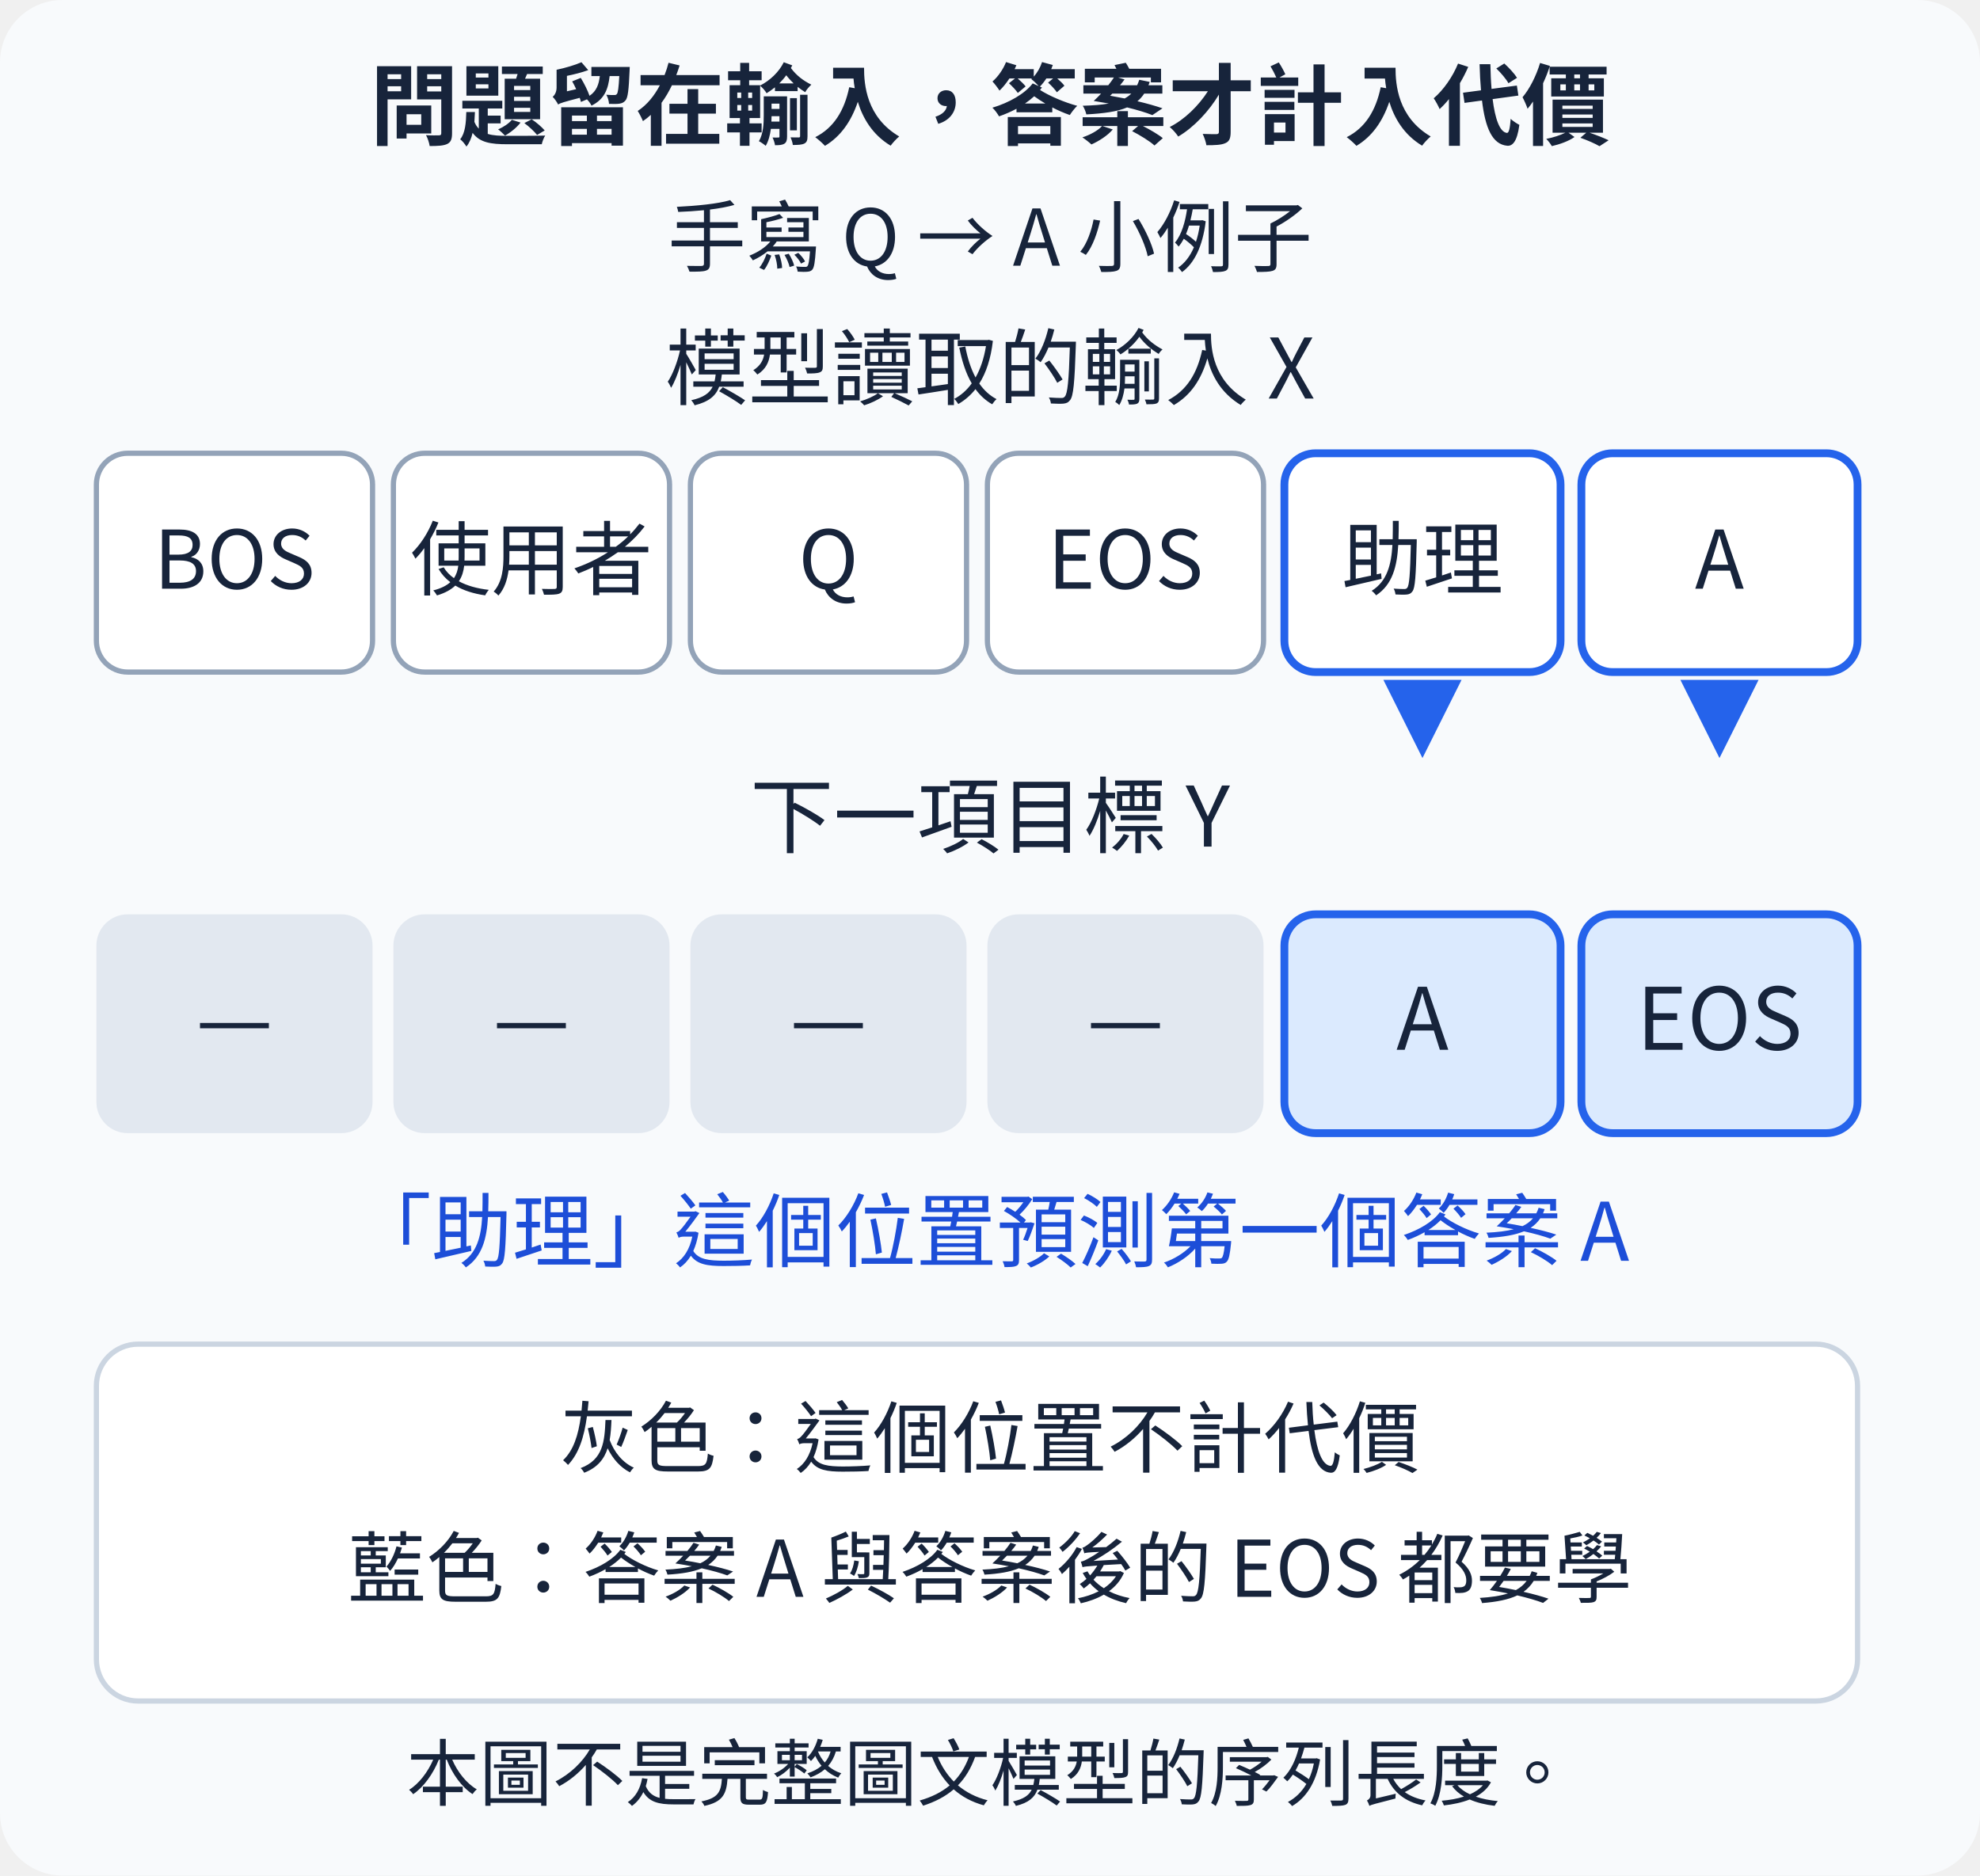
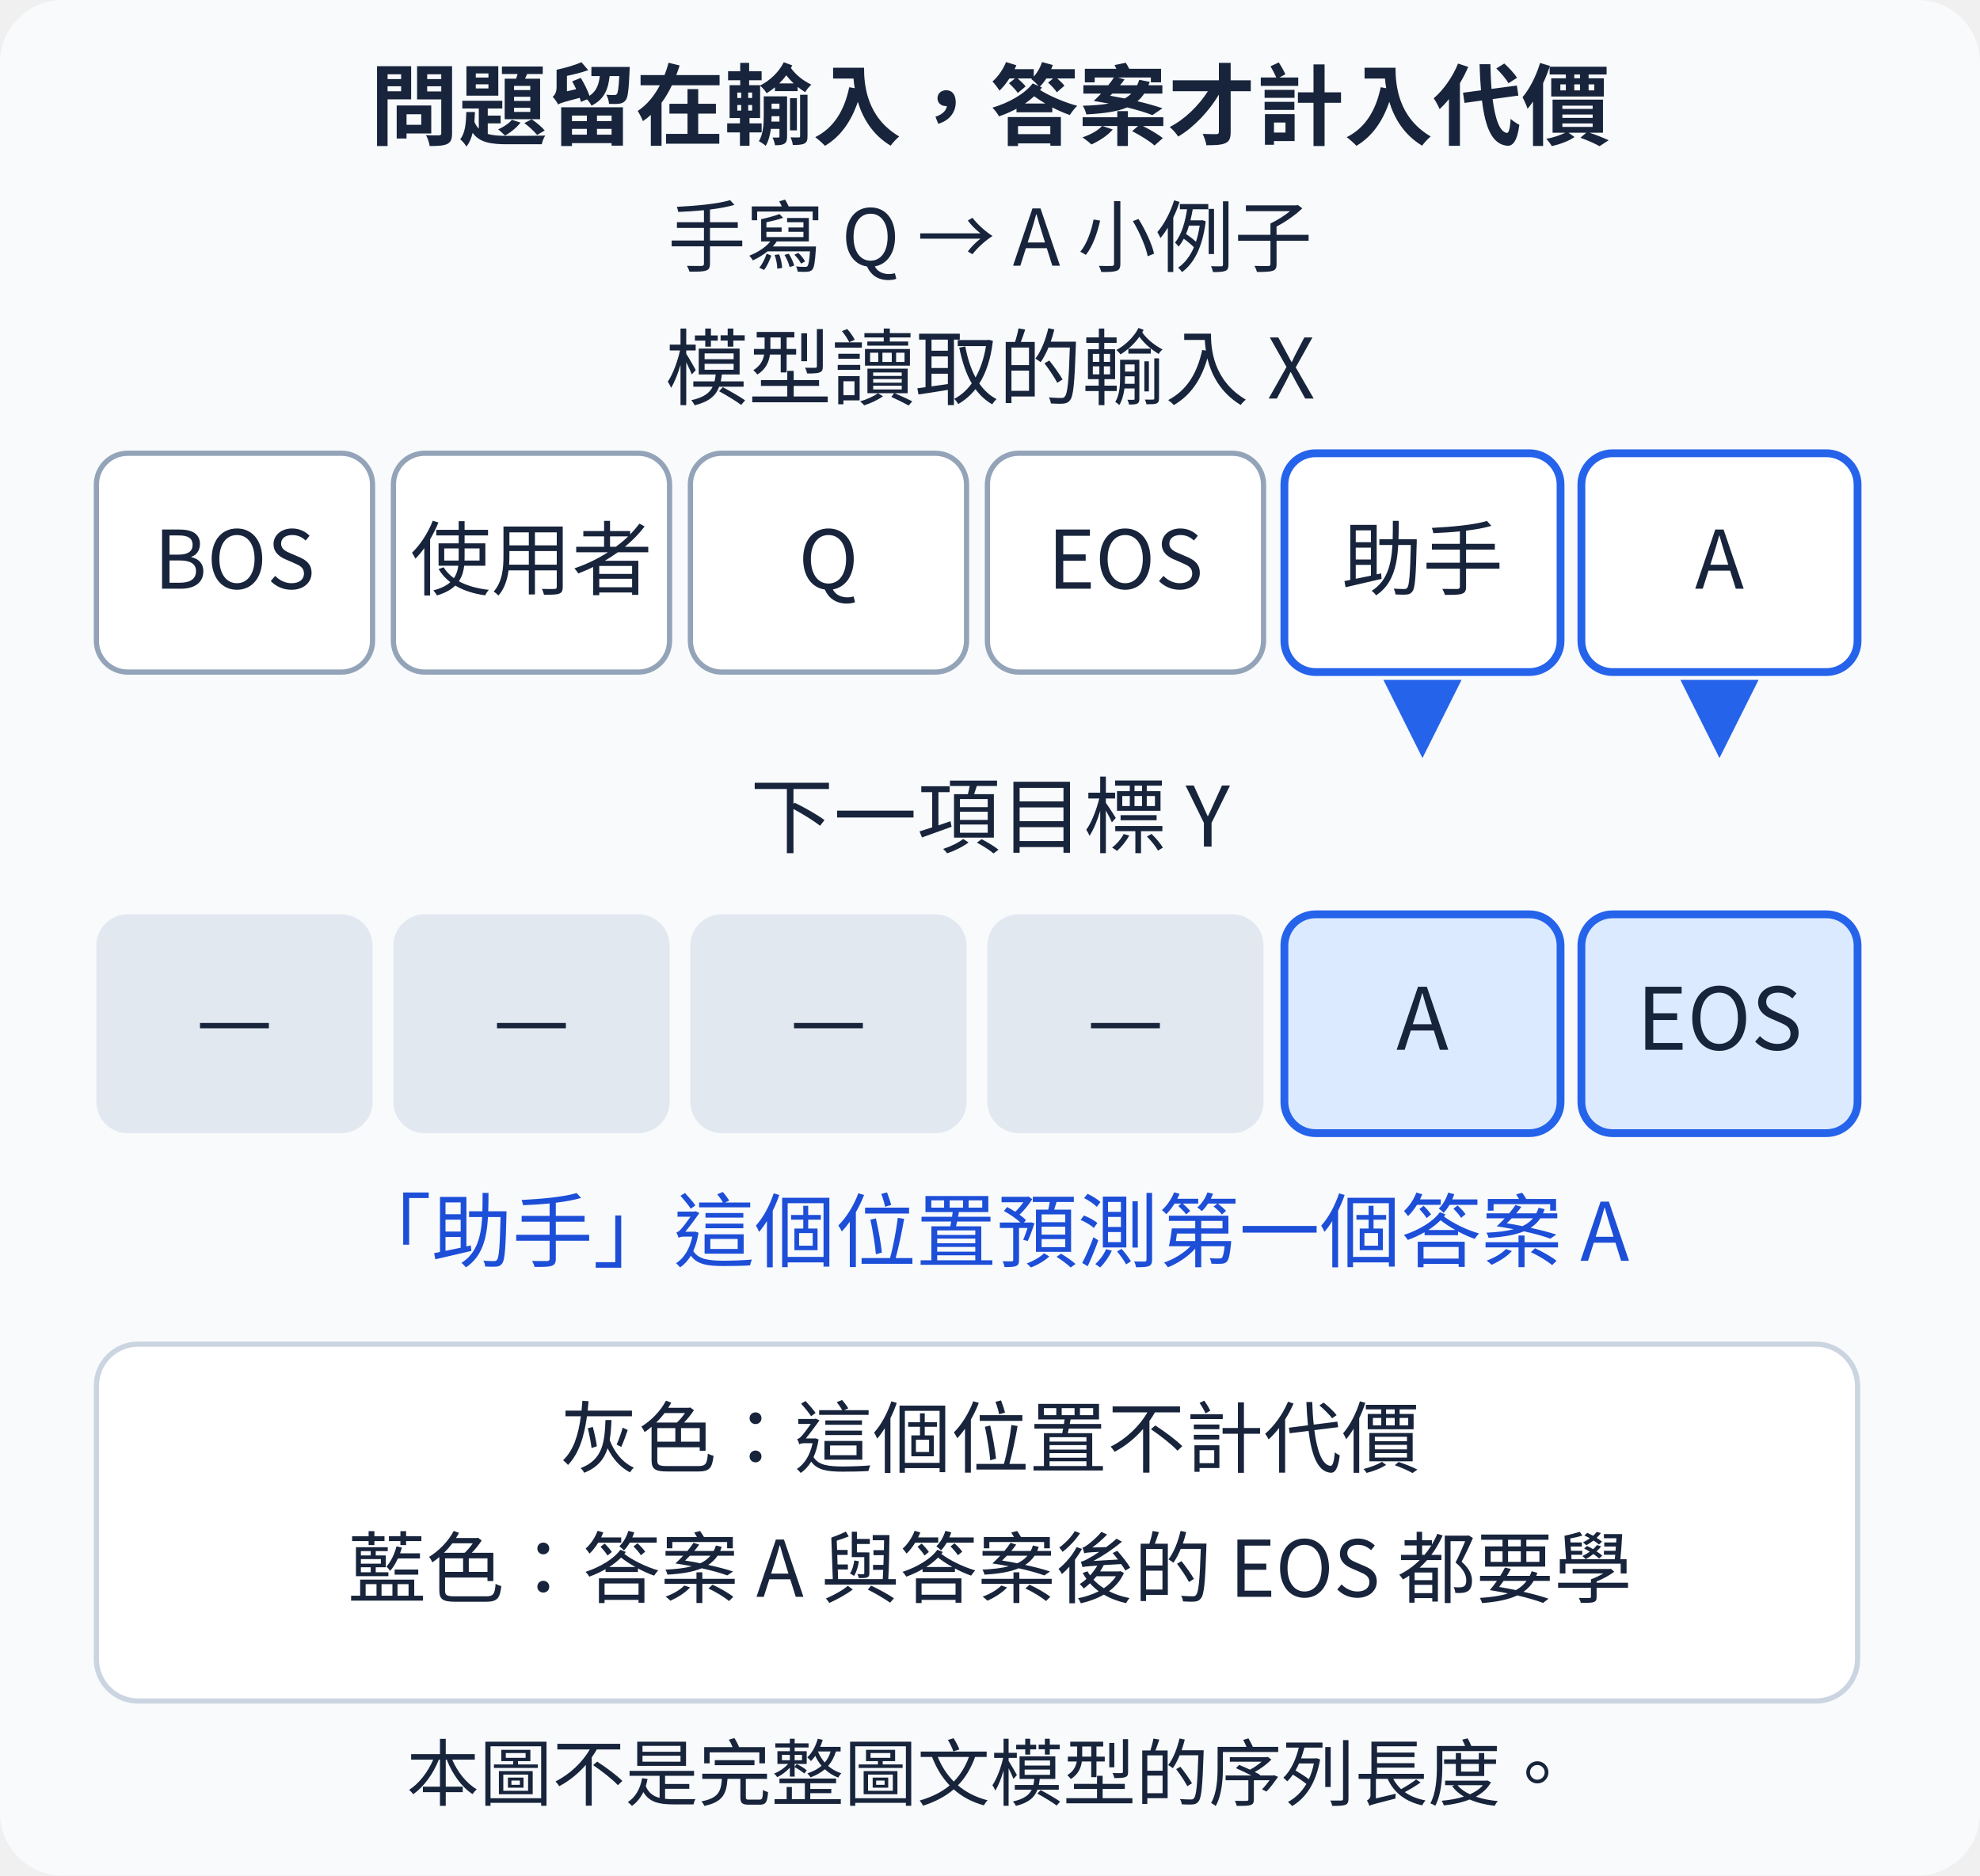
<svg xmlns="http://www.w3.org/2000/svg" viewBox="0 0 760 720" role="img" aria-labelledby="title desc">
  <defs>
    <marker id="arrow" markerWidth="10" markerHeight="10" refX="8" refY="5" orient="auto">
      <path d="M0 0L10 5L0 10Z" fill="#2563eb" />
    </marker>
  </defs>
  <rect width="760" height="720" rx="24" fill="#f8fafc" />
  <g font-family="Noto Sans CJK TC,Noto Sans CJK SC,sans-serif" fill="#17243b" text-anchor="middle">
    <text x="380" y="53" font-size="34" font-weight="700">問題留在輸入，答案才計入代價</text>
    <text x="380" y="102" font-size="30">手寫 Q → A 小例子</text>
    <text x="380" y="153" font-size="32">模型讀取的輸入 X</text>
    <g font-size="31">
      <rect x="37" y="174" width="106" height="84" rx="12" fill="#ffffff" stroke="#93a3b8" stroke-width="2" />
      <text x="90" y="226">BOS</text>
      <rect x="151" y="174" width="106" height="84" rx="12" fill="#ffffff" stroke="#93a3b8" stroke-width="2" />
      <text x="204" y="226">使用者</text>
      <rect x="265" y="174" width="106" height="84" rx="12" fill="#ffffff" stroke="#93a3b8" stroke-width="2" />
      <text x="318" y="226">Q</text>
      <rect x="379" y="174" width="106" height="84" rx="12" fill="#ffffff" stroke="#93a3b8" stroke-width="2" />
      <text x="432" y="226">EOS</text>
      <rect x="493" y="174" width="106" height="84" rx="12" fill="#ffffff" stroke="#2563eb" stroke-width="3" />
-       <text x="546" y="226">助理</text>
+       <text x="546" y="226">助手</text>
      <rect x="607" y="174" width="106" height="84" rx="12" fill="#ffffff" stroke="#2563eb" stroke-width="3" />
      <text x="660" y="226">A</text>
    </g>
    <text x="380" y="325" font-size="32">下一項目標 Y</text>
    <g font-size="33">
      <rect x="37" y="351" width="106" height="84" rx="12" fill="#e2e8f0" />
      <text x="90" y="403">—</text>
      <rect x="151" y="351" width="106" height="84" rx="12" fill="#e2e8f0" />
      <text x="204" y="403">—</text>
      <rect x="265" y="351" width="106" height="84" rx="12" fill="#e2e8f0" />
      <text x="318" y="403">—</text>
      <rect x="379" y="351" width="106" height="84" rx="12" fill="#e2e8f0" />
      <text x="432" y="403">—</text>
      <rect x="493" y="351" width="106" height="84" rx="12" fill="#dbeafe" stroke="#2563eb" stroke-width="3" />
      <text x="546" y="403">A</text>
      <rect x="607" y="351" width="106" height="84" rx="12" fill="#dbeafe" stroke="#2563eb" stroke-width="3" />
      <text x="660" y="403">EOS</text>
    </g>
    <path d="M546 263V285" fill="none" stroke="#2563eb" stroke-width="3" marker-end="url(#arrow)" />
    <path d="M660 263V285" fill="none" stroke="#2563eb" stroke-width="3" marker-end="url(#arrow)" />
-     <text x="380" y="484" font-size="31" fill="#1d4ed8">「助理」這個位置預測第一個答案 A</text>
+     <text x="380" y="484" font-size="31" fill="#1d4ed8">「助手」這個位置預測第一個答案 A</text>
    <rect x="37" y="516" width="676" height="137" rx="16" fill="#ffffff" stroke="#cbd5e1" stroke-width="2" />
    <text x="380" y="563" font-size="30">灰色：這個位置不計代價</text>
    <text x="380" y="613" font-size="30">藍色：答案 A 與答案後的 EOS 都要學</text>
    <text x="380" y="691" font-size="28">本圖不是完整圖文模型的序列長度。</text>
  </g>
</svg>
